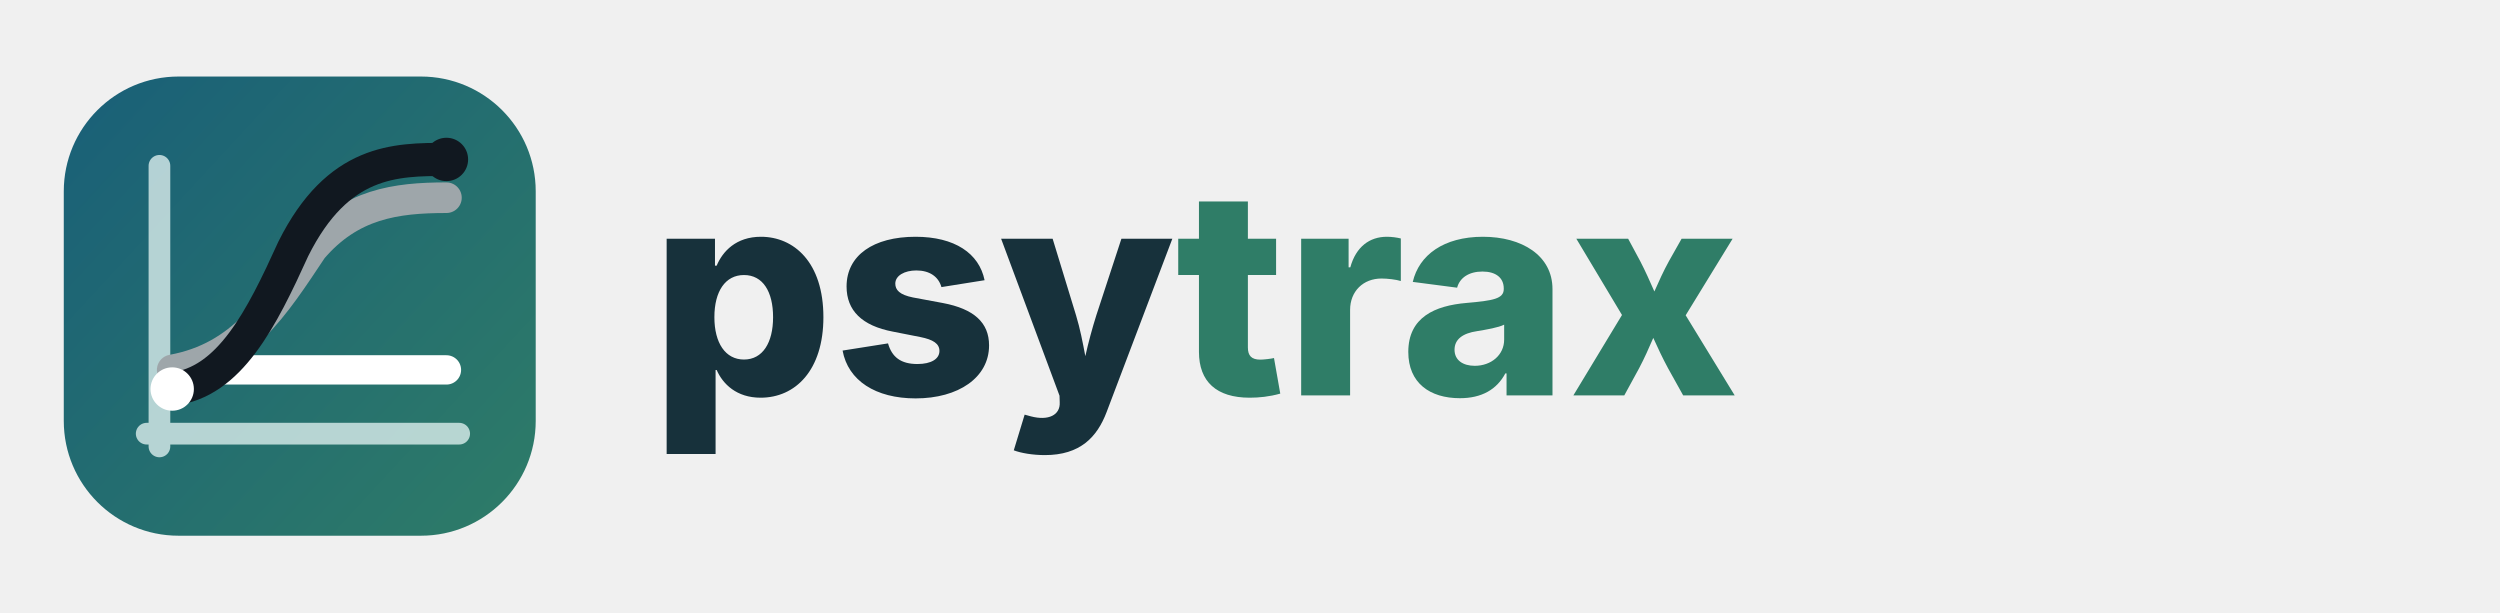
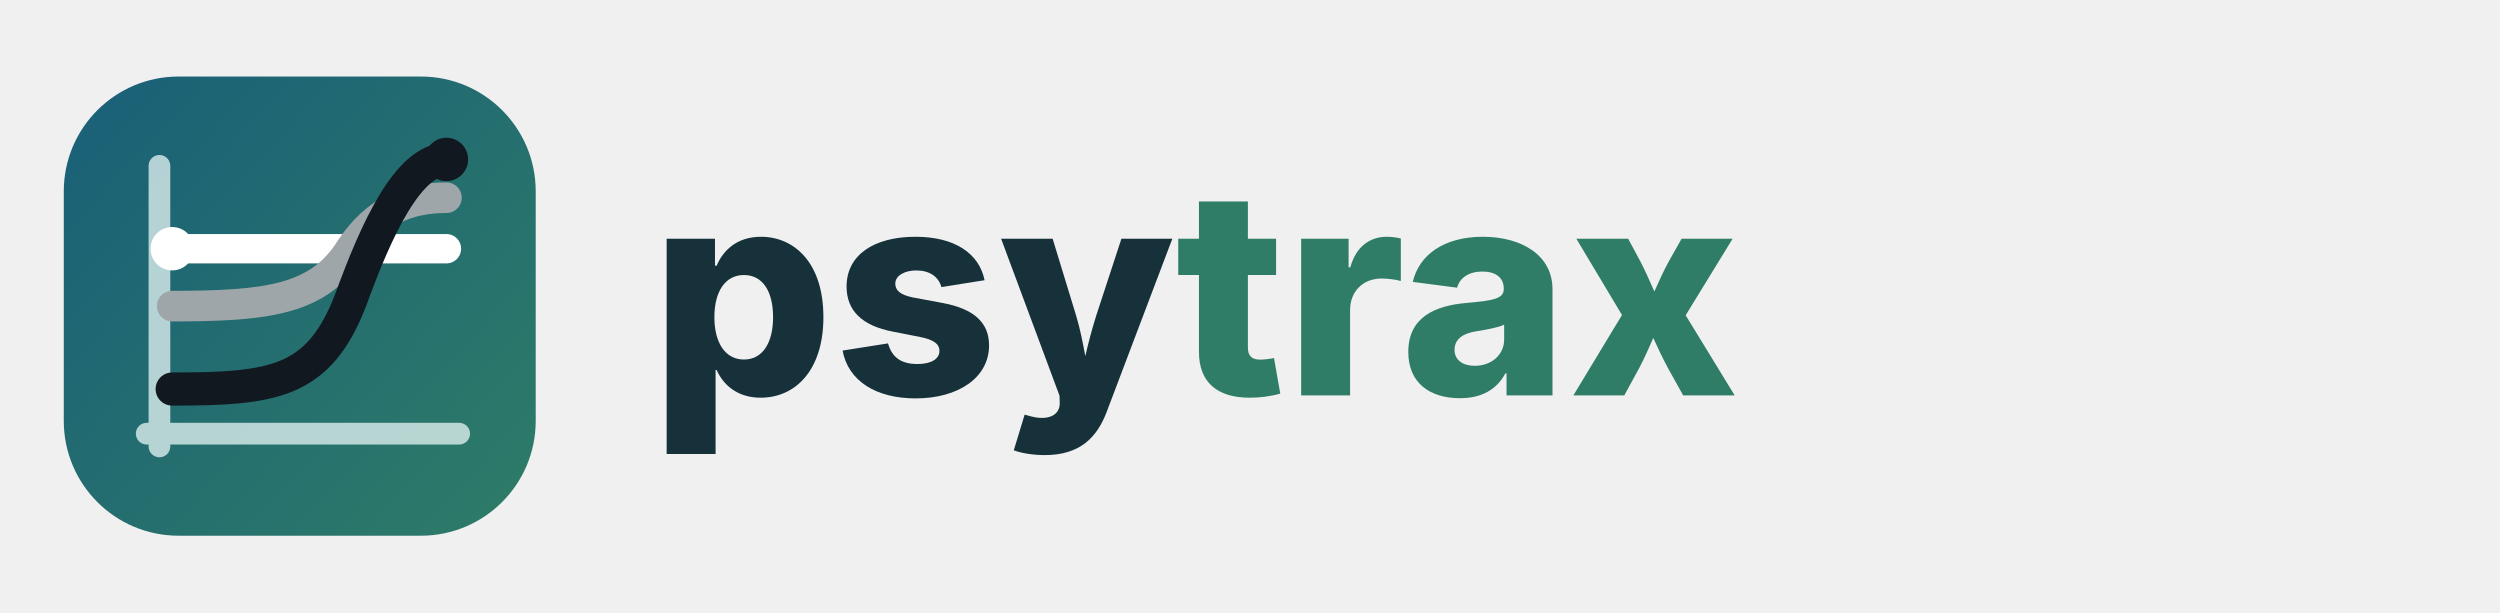
<svg xmlns="http://www.w3.org/2000/svg" viewBox="0 0 392 96" role="img" aria-labelledby="title desc">
  <defs>
    <linearGradient id="mark-bg" x1="10" y1="12" x2="88" y2="84" gradientUnits="userSpaceOnUse">
      <stop offset="0" stop-color="#195f78" />
      <stop offset="1" stop-color="#2f7d67" />
    </linearGradient>
  </defs>
  <rect x="10" y="12" width="74" height="72" rx="18" fill="url(#mark-bg)" />
  <path d="M23 68 H72 M25 70 V26" fill="none" stroke="#dff1ef" stroke-width="3.4" stroke-linecap="round" opacity="0.78" />
-   <path d="M27 58 C40 58 56 58 70 58" fill="none" stroke="#ffffff" stroke-width="4.6" stroke-linecap="round" />
-   <path d="M27 58 C38 56 43 48 49 39 C55 32 62 31 70 31" fill="none" stroke="#9ea6aa" stroke-width="4.8" stroke-linecap="round" />
-   <path d="M27 61 C36 60 41 50 46 39 C53 25 62 25 70 25" fill="none" stroke="#111820" stroke-width="5.2" stroke-linecap="round" />
-   <circle cx="27" cy="61" r="3.4" fill="#ffffff" />
+   <path d="M27 39 C40 39 56 39 70 39" fill="none" stroke="#ffffff" stroke-width="4.6" stroke-linecap="round" />
+   <path d="M27 48 C42 48 50 47 55 39 C59 33 64 31 70 31" fill="none" stroke="#9ea6aa" stroke-width="4.8" stroke-linecap="round" />
+   <path d="M27 61 C43 61 50 60 55 47 C59 36 64 25 70 25" fill="none" stroke="#111820" stroke-width="5.2" stroke-linecap="round" />
+   <circle cx="27" cy="39" r="3.4" fill="#ffffff" />
  <circle cx="70" cy="25" r="3.4" fill="#111820" />
  <text x="102" y="62" fill="#17313b" font-family="Inter, Arial, sans-serif" font-size="45" font-weight="800" letter-spacing="0">psy<tspan fill="#2f7d67">trax</tspan>
  </text>
</svg>
